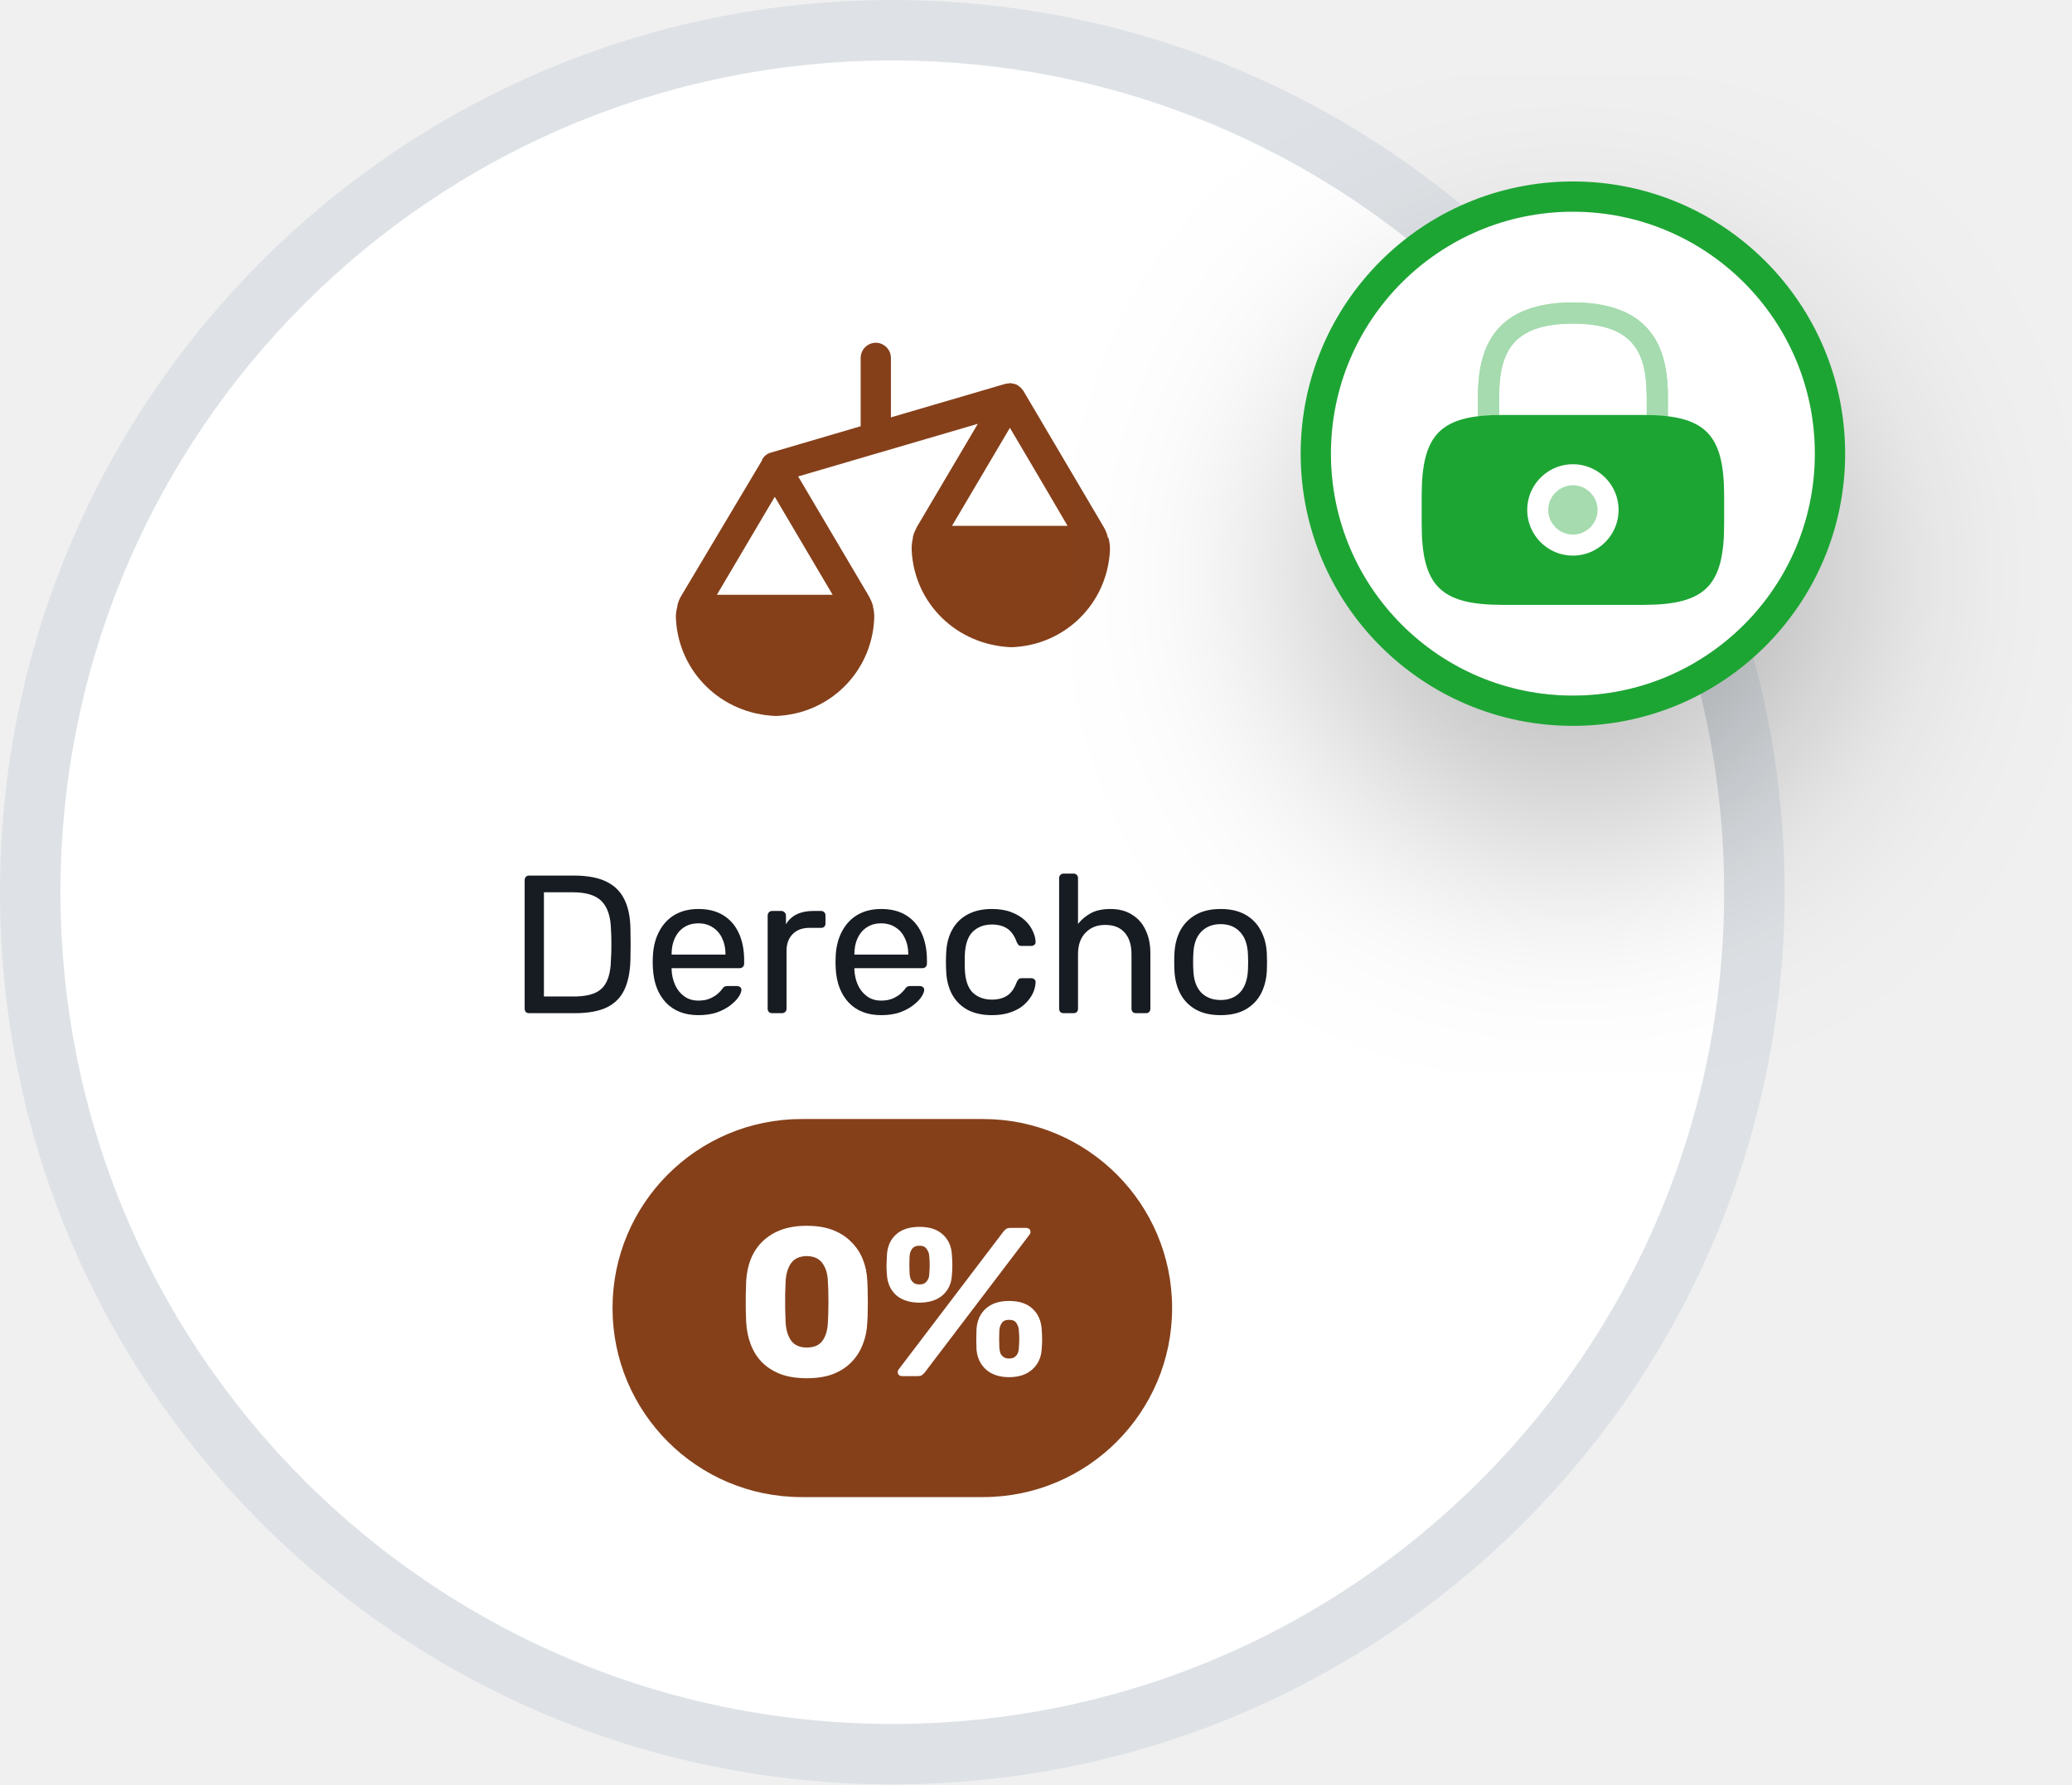
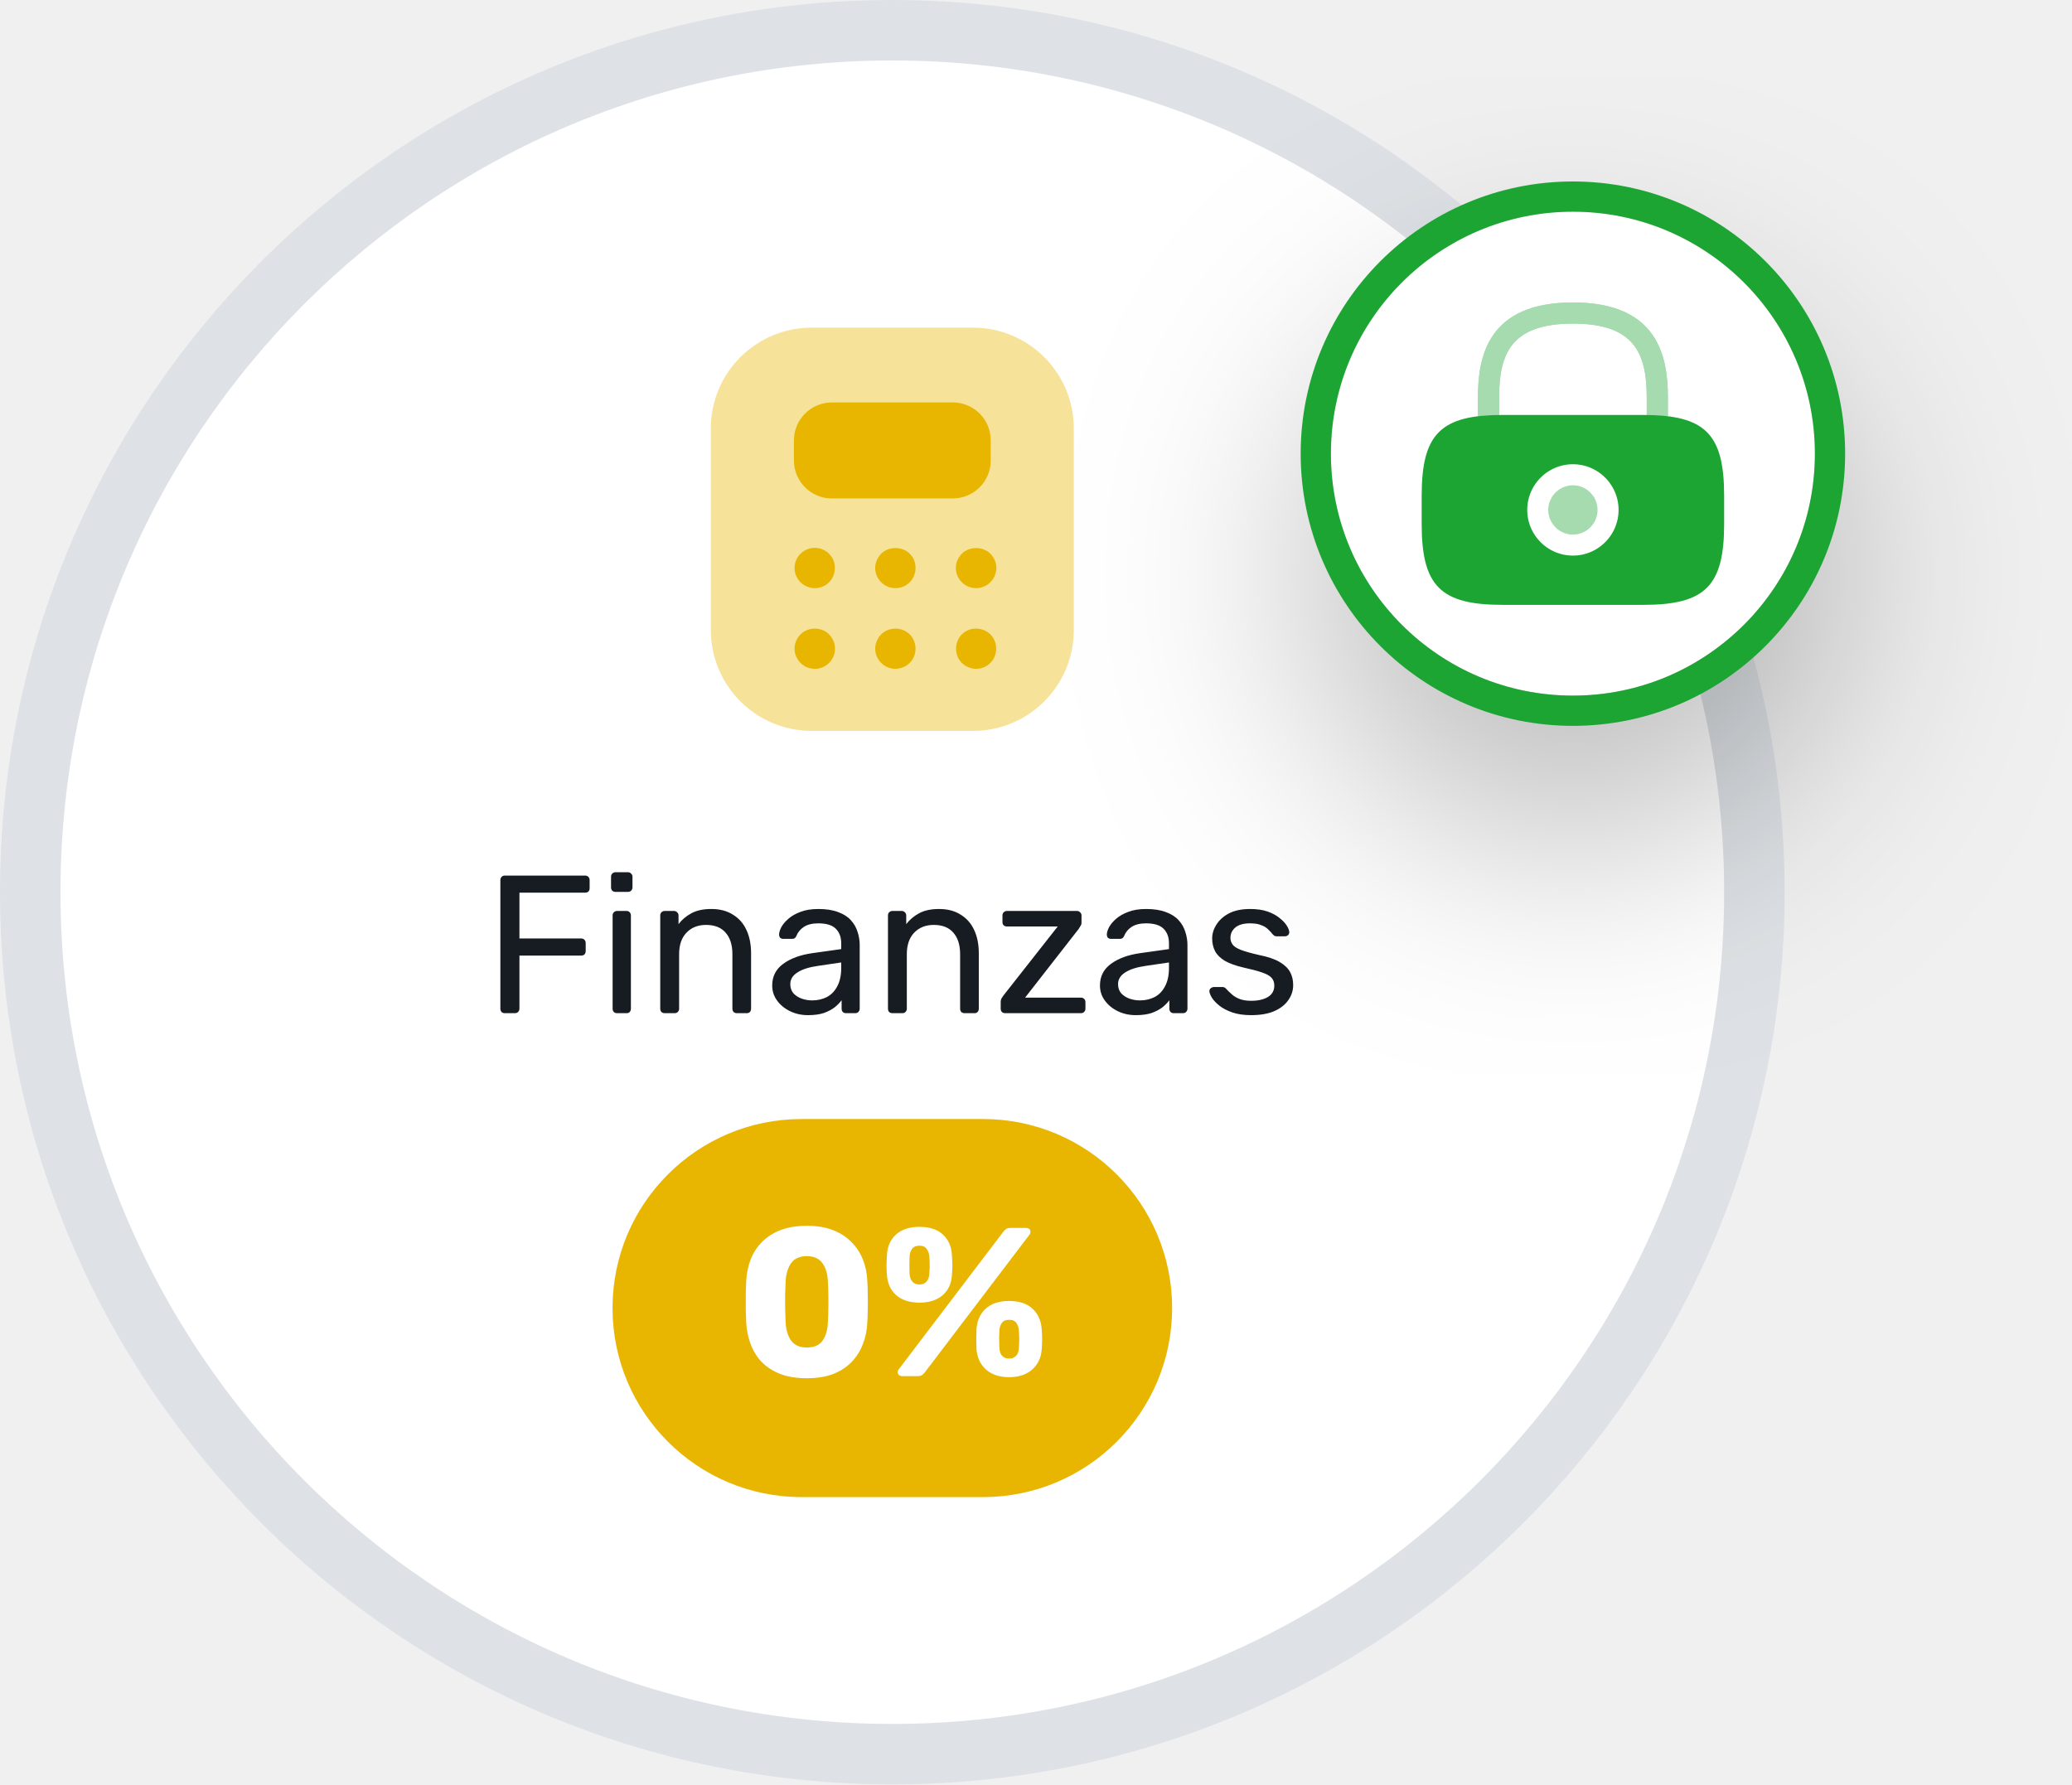
<svg xmlns="http://www.w3.org/2000/svg" width="137" height="118" viewBox="0 0 137 118" fill="none">
  <rect x="2" y="2" width="114" height="114" rx="57" fill="white" />
  <rect x="2" y="2" width="114" height="114" rx="57" stroke="#DEE2E6" stroke-width="4" />
-   <g clip-path="url(#clip0_15958_19602)">
-     <mask id="mask0_15958_19602" style="mask-type:luminance" maskUnits="userSpaceOnUse" x="43" y="19" width="32" height="32">
+   <g clip-path="url(#clip0_15958_19600)">
+     <mask id="mask0_15958_19600" style="mask-type:luminance" maskUnits="userSpaceOnUse" x="43" y="19" width="32" height="32">
      <path d="M75 19H43V51H75V19Z" fill="white" />
    </mask>
-     <g mask="url(#mask0_15958_19602)">
-       <path d="M72.281 35.773H72.268" stroke="#85401A" stroke-width="1.5" stroke-linecap="round" stroke-linejoin="round" />
-       <path d="M45.734 40.333H45.721" stroke="#85401A" stroke-width="1.5" stroke-linecap="round" stroke-linejoin="round" />
-       <path d="M73.24 35.533V35.493C73.174 35.227 73.067 34.986 72.947 34.8C71.827 32.893 67.654 25.826 67.654 25.826C67.654 25.813 67.627 25.8 67.614 25.787C67.534 25.666 67.44 25.573 67.32 25.506C67.307 25.506 67.294 25.48 67.28 25.466C67.147 25.4 67 25.36 66.84 25.346C66.827 25.346 66.8 25.333 66.787 25.333C66.747 25.333 66.72 25.36 66.68 25.36C66.627 25.36 66.56 25.36 66.507 25.373L58.907 27.6V23.666C58.907 23.12 58.454 22.666 57.907 22.666C57.36 22.666 56.907 23.12 56.907 23.666V28.186L50.96 29.933C50.707 30 50.52 30.173 50.387 30.387V30.44L45.094 39.32C44.92 39.587 44.827 39.853 44.787 40.053V40.08V40.106C44.707 40.4 44.667 40.693 44.694 40.96C44.894 44.467 47.707 47.213 51.294 47.346C54.814 47.227 57.614 44.48 57.8 40.973C57.814 40.68 57.8 40.386 57.72 40.12V40.093V40.053C57.654 39.84 57.56 39.613 57.414 39.36L52.774 31.506L64.654 28.026L60.627 34.84C60.534 35.026 60.427 35.24 60.36 35.493C60.36 35.493 60.36 35.507 60.36 35.52V35.573C60.36 35.573 60.36 35.573 60.36 35.587C60.294 35.853 60.267 36.133 60.28 36.413C60.467 39.933 63.28 42.666 66.88 42.8C70.4 42.68 73.2 39.933 73.387 36.426C73.4 36.147 73.374 35.867 73.294 35.573L73.24 35.533ZM47.4 39.333L51.227 32.853L55.054 39.333H47.4ZM66.774 28.293C67.814 30.04 69.534 32.973 70.587 34.773H62.947L66.774 28.293Z" fill="#85401A" />
+     <g mask="url(#mask0_15958_19600)">
+       <path opacity="0.4" d="M53.667 48.333H64.333C68.013 48.333 71 45.346 71 41.666V28.333C71 24.653 68.013 21.666 64.333 21.666H53.667C49.987 21.666 47 24.653 47 28.333V41.666C47 45.346 49.987 48.333 53.667 48.333Z" fill="#E8B600" />
+       <path d="M63.001 26.614H55.001C53.627 26.614 52.494 27.734 52.494 29.121V30.454C52.494 31.828 53.614 32.961 55.001 32.961H63.001C64.374 32.961 65.507 31.841 65.507 30.454V29.121C65.507 27.734 64.387 26.614 63.001 26.614Z" fill="#E8B600" />
+       <path d="M53.88 38.894C53.693 38.894 53.52 38.854 53.36 38.788C53.2 38.721 53.053 38.628 52.933 38.508C52.68 38.254 52.533 37.921 52.533 37.561C52.533 37.388 52.573 37.214 52.64 37.054C52.706 36.881 52.8 36.748 52.933 36.614C53.24 36.308 53.706 36.161 54.133 36.254C54.213 36.268 54.306 36.294 54.386 36.334C54.467 36.361 54.547 36.401 54.613 36.454C54.693 36.494 54.76 36.561 54.813 36.614C54.933 36.748 55.04 36.881 55.106 37.054C55.173 37.214 55.2 37.388 55.2 37.561C55.2 37.921 55.066 38.254 54.813 38.508C54.56 38.761 54.227 38.894 53.88 38.894Z" fill="#E8B600" />
+       <path d="M59.2 38.892C58.854 38.892 58.52 38.759 58.267 38.505C58.014 38.252 57.867 37.919 57.867 37.559C57.867 37.212 58.014 36.865 58.267 36.612C58.761 36.119 59.654 36.119 60.147 36.612C60.267 36.745 60.374 36.879 60.441 37.052C60.507 37.212 60.534 37.386 60.534 37.559C60.534 37.919 60.401 38.252 60.147 38.505C59.894 38.759 59.56 38.892 59.2 38.892Z" fill="#E8B600" />
+       <path d="M64.533 38.892C64.186 38.892 63.853 38.759 63.599 38.505C63.346 38.252 63.199 37.919 63.199 37.559C63.199 37.212 63.346 36.865 63.599 36.612C64.093 36.119 64.986 36.119 65.479 36.612C65.733 36.865 65.879 37.212 65.879 37.559C65.879 37.732 65.839 37.906 65.773 38.066C65.706 38.225 65.613 38.372 65.479 38.505C65.226 38.759 64.893 38.892 64.533 38.892Z" fill="#E8B600" />
+       <path d="M53.88 44.227C53.52 44.227 53.187 44.094 52.933 43.841C52.68 43.587 52.533 43.254 52.533 42.894C52.533 42.547 52.68 42.201 52.933 41.947C53.053 41.827 53.2 41.734 53.36 41.667C53.693 41.534 54.053 41.534 54.386 41.667C54.467 41.694 54.547 41.734 54.613 41.787C54.693 41.827 54.76 41.894 54.813 41.947C55.066 42.201 55.213 42.547 55.213 42.894C55.213 43.254 55.066 43.587 54.813 43.841C54.56 44.094 54.227 44.227 53.88 44.227Z" fill="#E8B600" />
+       <path d="M59.2 44.227C58.854 44.227 58.52 44.093 58.267 43.84C58.014 43.587 57.867 43.253 57.867 42.893C57.867 42.8 57.88 42.72 57.894 42.627C57.92 42.547 57.947 42.467 57.974 42.387C58.014 42.307 58.054 42.227 58.094 42.147C58.147 42.08 58.2 42.013 58.267 41.947C58.387 41.827 58.534 41.733 58.694 41.667C59.187 41.467 59.774 41.573 60.147 41.947C60.401 42.2 60.534 42.547 60.534 42.893C60.534 43.253 60.401 43.587 60.147 43.84C60.027 43.96 59.88 44.053 59.721 44.12C59.56 44.187 59.387 44.227 59.2 44.227Z" fill="#E8B600" />
+       <path d="M64.533 44.227C64.36 44.227 64.186 44.187 64.026 44.12C63.866 44.053 63.72 43.96 63.6 43.84C63.346 43.587 63.213 43.253 63.213 42.893C63.213 42.547 63.346 42.2 63.6 41.947C63.96 41.573 64.56 41.467 65.053 41.667C65.213 41.733 65.36 41.827 65.48 41.947C65.733 42.2 65.866 42.547 65.866 42.893C65.866 43.253 65.733 43.587 65.48 43.84C65.226 44.093 64.893 44.227 64.533 44.227Z" fill="#E8B600" />
    </g>
  </g>
-   <path d="M34.989 67C34.893 67 34.82 66.974 34.768 66.922C34.716 66.861 34.69 66.788 34.69 66.701V58.212C34.69 58.117 34.716 58.043 34.768 57.991C34.82 57.93 34.893 57.9 34.989 57.9H37.94C38.832 57.9 39.552 58.034 40.098 58.303C40.644 58.572 41.042 58.97 41.294 59.499C41.545 60.019 41.675 60.66 41.684 61.423C41.692 61.813 41.697 62.155 41.697 62.45C41.697 62.745 41.692 63.083 41.684 63.464C41.666 64.261 41.532 64.924 41.281 65.453C41.038 65.973 40.648 66.363 40.111 66.623C39.582 66.874 38.88 67 38.005 67H34.989ZM35.964 65.895H37.94C38.538 65.895 39.014 65.813 39.37 65.648C39.725 65.483 39.981 65.219 40.137 64.855C40.301 64.491 40.388 64.01 40.397 63.412C40.414 63.152 40.423 62.927 40.423 62.736C40.423 62.537 40.423 62.342 40.423 62.151C40.423 61.952 40.414 61.726 40.397 61.475C40.379 60.634 40.18 60.015 39.799 59.616C39.417 59.209 38.776 59.005 37.875 59.005H35.964V65.895ZM46.175 67.13C45.282 67.13 44.571 66.857 44.042 66.311C43.514 65.756 43.224 65.002 43.172 64.049C43.163 63.936 43.158 63.793 43.158 63.62C43.158 63.438 43.163 63.291 43.172 63.178C43.206 62.563 43.349 62.025 43.6 61.566C43.852 61.098 44.194 60.738 44.627 60.487C45.069 60.236 45.585 60.11 46.175 60.11C46.833 60.11 47.383 60.249 47.825 60.526C48.276 60.803 48.618 61.198 48.852 61.709C49.087 62.22 49.203 62.818 49.203 63.503V63.724C49.203 63.819 49.173 63.893 49.112 63.945C49.06 63.997 48.991 64.023 48.904 64.023H44.407C44.407 64.032 44.407 64.049 44.407 64.075C44.407 64.101 44.407 64.123 44.407 64.14C44.424 64.495 44.502 64.829 44.641 65.141C44.779 65.444 44.978 65.691 45.239 65.882C45.498 66.073 45.81 66.168 46.175 66.168C46.486 66.168 46.746 66.12 46.955 66.025C47.163 65.93 47.331 65.826 47.462 65.713C47.592 65.592 47.678 65.501 47.721 65.44C47.8 65.327 47.86 65.262 47.904 65.245C47.947 65.219 48.016 65.206 48.111 65.206H48.736C48.822 65.206 48.892 65.232 48.944 65.284C49.004 65.327 49.03 65.392 49.022 65.479C49.013 65.609 48.944 65.769 48.813 65.96C48.684 66.142 48.497 66.324 48.255 66.506C48.012 66.688 47.717 66.84 47.37 66.961C47.024 67.074 46.625 67.13 46.175 67.13ZM44.407 63.126H47.968V63.087C47.968 62.697 47.895 62.35 47.748 62.047C47.609 61.744 47.405 61.505 47.136 61.332C46.868 61.15 46.547 61.059 46.175 61.059C45.802 61.059 45.481 61.15 45.212 61.332C44.953 61.505 44.753 61.744 44.614 62.047C44.476 62.35 44.407 62.697 44.407 63.087V63.126ZM51.057 67C50.97 67 50.897 66.974 50.836 66.922C50.784 66.861 50.758 66.788 50.758 66.701V60.552C50.758 60.465 50.784 60.392 50.836 60.331C50.897 60.27 50.97 60.24 51.057 60.24H51.655C51.742 60.24 51.815 60.27 51.876 60.331C51.937 60.392 51.967 60.465 51.967 60.552V61.124C52.14 60.829 52.379 60.608 52.682 60.461C52.985 60.314 53.349 60.24 53.774 60.24H54.294C54.381 60.24 54.45 60.27 54.502 60.331C54.554 60.383 54.58 60.452 54.58 60.539V61.072C54.58 61.159 54.554 61.228 54.502 61.28C54.45 61.332 54.381 61.358 54.294 61.358H53.514C53.046 61.358 52.678 61.497 52.409 61.774C52.14 62.043 52.006 62.411 52.006 62.879V66.701C52.006 66.788 51.976 66.861 51.915 66.922C51.854 66.974 51.781 67 51.694 67H51.057ZM58.26 67.13C57.368 67.13 56.657 66.857 56.128 66.311C55.6 65.756 55.309 65.002 55.257 64.049C55.249 63.936 55.244 63.793 55.244 63.62C55.244 63.438 55.249 63.291 55.257 63.178C55.292 62.563 55.435 62.025 55.686 61.566C55.938 61.098 56.28 60.738 56.713 60.487C57.155 60.236 57.671 60.11 58.26 60.11C58.919 60.11 59.469 60.249 59.911 60.526C60.362 60.803 60.704 61.198 60.938 61.709C61.172 62.22 61.289 62.818 61.289 63.503V63.724C61.289 63.819 61.259 63.893 61.198 63.945C61.146 63.997 61.077 64.023 60.99 64.023H56.492C56.492 64.032 56.492 64.049 56.492 64.075C56.492 64.101 56.492 64.123 56.492 64.14C56.51 64.495 56.588 64.829 56.726 65.141C56.865 65.444 57.064 65.691 57.324 65.882C57.584 66.073 57.896 66.168 58.26 66.168C58.572 66.168 58.832 66.12 59.04 66.025C59.248 65.93 59.417 65.826 59.547 65.713C59.677 65.592 59.764 65.501 59.807 65.44C59.885 65.327 59.946 65.262 59.989 65.245C60.033 65.219 60.102 65.206 60.197 65.206H60.821C60.908 65.206 60.977 65.232 61.029 65.284C61.09 65.327 61.116 65.392 61.107 65.479C61.099 65.609 61.029 65.769 60.899 65.96C60.769 66.142 60.583 66.324 60.34 66.506C60.098 66.688 59.803 66.84 59.456 66.961C59.11 67.074 58.711 67.13 58.26 67.13ZM56.492 63.126H60.054V63.087C60.054 62.697 59.981 62.35 59.833 62.047C59.695 61.744 59.491 61.505 59.222 61.332C58.954 61.15 58.633 61.059 58.26 61.059C57.888 61.059 57.567 61.15 57.298 61.332C57.038 61.505 56.839 61.744 56.7 62.047C56.562 62.35 56.492 62.697 56.492 63.087V63.126ZM65.574 67.13C64.959 67.13 64.425 67.013 63.975 66.779C63.533 66.536 63.191 66.194 62.948 65.752C62.705 65.301 62.575 64.764 62.558 64.14C62.549 64.01 62.545 63.837 62.545 63.62C62.545 63.403 62.549 63.23 62.558 63.1C62.575 62.476 62.705 61.943 62.948 61.501C63.191 61.05 63.533 60.708 63.975 60.474C64.425 60.231 64.959 60.11 65.574 60.11C66.076 60.11 66.505 60.179 66.861 60.318C67.225 60.457 67.524 60.634 67.758 60.851C67.992 61.068 68.165 61.302 68.278 61.553C68.399 61.804 68.464 62.043 68.473 62.268C68.481 62.355 68.456 62.424 68.395 62.476C68.334 62.528 68.26 62.554 68.174 62.554H67.55C67.463 62.554 67.398 62.537 67.355 62.502C67.311 62.459 67.268 62.389 67.225 62.294C67.069 61.869 66.856 61.57 66.588 61.397C66.319 61.224 65.986 61.137 65.587 61.137C65.067 61.137 64.642 61.297 64.313 61.618C63.992 61.939 63.819 62.454 63.793 63.165C63.784 63.477 63.784 63.78 63.793 64.075C63.819 64.794 63.992 65.314 64.313 65.635C64.642 65.947 65.067 66.103 65.587 66.103C65.986 66.103 66.319 66.016 66.588 65.843C66.856 65.67 67.069 65.371 67.225 64.946C67.268 64.851 67.311 64.786 67.355 64.751C67.398 64.708 67.463 64.686 67.55 64.686H68.174C68.26 64.686 68.334 64.712 68.395 64.764C68.456 64.816 68.481 64.885 68.473 64.972C68.464 65.154 68.425 65.34 68.356 65.531C68.287 65.722 68.174 65.917 68.018 66.116C67.871 66.307 67.684 66.48 67.459 66.636C67.234 66.783 66.96 66.905 66.64 67C66.328 67.087 65.972 67.13 65.574 67.13ZM70.329 67C70.242 67 70.168 66.974 70.108 66.922C70.056 66.861 70.03 66.788 70.03 66.701V58.069C70.03 57.982 70.056 57.913 70.108 57.861C70.168 57.8 70.242 57.77 70.329 57.77H70.979C71.074 57.77 71.148 57.8 71.2 57.861C71.252 57.913 71.278 57.982 71.278 58.069V61.098C71.512 60.803 71.798 60.565 72.136 60.383C72.474 60.201 72.903 60.11 73.423 60.11C73.986 60.11 74.463 60.236 74.853 60.487C75.251 60.73 75.55 61.072 75.75 61.514C75.958 61.947 76.062 62.454 76.062 63.035V66.701C76.062 66.788 76.036 66.861 75.984 66.922C75.932 66.974 75.858 67 75.763 67H75.113C75.026 67 74.952 66.974 74.892 66.922C74.84 66.861 74.814 66.788 74.814 66.701V63.1C74.814 62.493 74.666 62.021 74.372 61.683C74.077 61.336 73.644 61.163 73.072 61.163C72.534 61.163 72.101 61.336 71.772 61.683C71.442 62.021 71.278 62.493 71.278 63.1V66.701C71.278 66.788 71.252 66.861 71.2 66.922C71.148 66.974 71.074 67 70.979 67H70.329ZM80.708 67.13C80.049 67.13 79.499 67.004 79.057 66.753C78.615 66.502 78.277 66.155 78.043 65.713C77.809 65.262 77.679 64.751 77.653 64.179C77.644 64.032 77.64 63.845 77.64 63.62C77.64 63.386 77.644 63.2 77.653 63.061C77.679 62.48 77.809 61.969 78.043 61.527C78.285 61.085 78.628 60.738 79.07 60.487C79.512 60.236 80.058 60.11 80.708 60.11C81.358 60.11 81.904 60.236 82.346 60.487C82.788 60.738 83.126 61.085 83.36 61.527C83.602 61.969 83.737 62.48 83.763 63.061C83.771 63.2 83.776 63.386 83.776 63.62C83.776 63.845 83.771 64.032 83.763 64.179C83.737 64.751 83.607 65.262 83.373 65.713C83.139 66.155 82.801 66.502 82.359 66.753C81.917 67.004 81.366 67.13 80.708 67.13ZM80.708 66.129C81.245 66.129 81.674 65.96 81.995 65.622C82.315 65.275 82.489 64.773 82.515 64.114C82.523 63.984 82.528 63.819 82.528 63.62C82.528 63.421 82.523 63.256 82.515 63.126C82.489 62.467 82.315 61.969 81.995 61.631C81.674 61.284 81.245 61.111 80.708 61.111C80.17 61.111 79.737 61.284 79.408 61.631C79.087 61.969 78.918 62.467 78.901 63.126C78.892 63.256 78.888 63.421 78.888 63.62C78.888 63.819 78.892 63.984 78.901 64.114C78.918 64.773 79.087 65.275 79.408 65.622C79.737 65.96 80.17 66.129 80.708 66.129Z" fill="#171B22" />
-   <rect x="40.5" y="74" width="37" height="25" rx="12.5" fill="#85401A" />
+   <path d="M33.383 67C33.287 67 33.214 66.974 33.162 66.922C33.11 66.861 33.084 66.788 33.084 66.701V58.212C33.084 58.117 33.11 58.043 33.162 57.991C33.214 57.93 33.287 57.9 33.383 57.9H38.687C38.782 57.9 38.856 57.93 38.908 57.991C38.96 58.043 38.986 58.117 38.986 58.212V58.732C38.986 58.827 38.96 58.901 38.908 58.953C38.856 59.005 38.782 59.031 38.687 59.031H34.345V62.06H38.427C38.522 62.06 38.596 62.09 38.648 62.151C38.7 62.203 38.726 62.277 38.726 62.372V62.892C38.726 62.979 38.7 63.052 38.648 63.113C38.596 63.165 38.522 63.191 38.427 63.191H34.345V66.701C34.345 66.788 34.314 66.861 34.254 66.922C34.202 66.974 34.128 67 34.033 67H33.383ZM40.805 67C40.719 67 40.645 66.974 40.584 66.922C40.532 66.861 40.506 66.788 40.506 66.701V60.539C40.506 60.452 40.532 60.383 40.584 60.331C40.645 60.27 40.719 60.24 40.805 60.24H41.429C41.516 60.24 41.585 60.27 41.637 60.331C41.689 60.383 41.715 60.452 41.715 60.539V66.701C41.715 66.788 41.689 66.861 41.637 66.922C41.585 66.974 41.516 67 41.429 67H40.805ZM40.701 58.979C40.615 58.979 40.541 58.953 40.48 58.901C40.428 58.84 40.402 58.767 40.402 58.68V57.978C40.402 57.891 40.428 57.822 40.48 57.77C40.541 57.709 40.615 57.679 40.701 57.679H41.52C41.607 57.679 41.676 57.709 41.728 57.77C41.789 57.822 41.819 57.891 41.819 57.978V58.68C41.819 58.767 41.789 58.84 41.728 58.901C41.676 58.953 41.607 58.979 41.52 58.979H40.701ZM43.954 67C43.867 67 43.794 66.974 43.733 66.922C43.681 66.861 43.655 66.788 43.655 66.701V60.539C43.655 60.452 43.681 60.383 43.733 60.331C43.794 60.27 43.867 60.24 43.954 60.24H44.565C44.651 60.24 44.721 60.27 44.773 60.331C44.834 60.383 44.864 60.452 44.864 60.539V61.111C45.089 60.816 45.371 60.578 45.709 60.396C46.056 60.205 46.498 60.11 47.035 60.11C47.598 60.11 48.075 60.236 48.465 60.487C48.864 60.73 49.163 61.072 49.362 61.514C49.561 61.947 49.661 62.454 49.661 63.035V66.701C49.661 66.788 49.635 66.861 49.583 66.922C49.531 66.974 49.462 67 49.375 67H48.725C48.638 67 48.565 66.974 48.504 66.922C48.452 66.861 48.426 66.788 48.426 66.701V63.1C48.426 62.493 48.279 62.021 47.984 61.683C47.689 61.336 47.256 61.163 46.684 61.163C46.147 61.163 45.713 61.336 45.384 61.683C45.063 62.021 44.903 62.493 44.903 63.1V66.701C44.903 66.788 44.873 66.861 44.812 66.922C44.76 66.974 44.691 67 44.604 67H43.954ZM53.424 67.13C52.99 67.13 52.596 67.043 52.241 66.87C51.885 66.697 51.599 66.463 51.383 66.168C51.166 65.873 51.058 65.54 51.058 65.167C51.058 64.569 51.3 64.092 51.786 63.737C52.271 63.382 52.904 63.148 53.684 63.035L55.621 62.762V62.385C55.621 61.969 55.499 61.644 55.257 61.41C55.023 61.176 54.637 61.059 54.1 61.059C53.71 61.059 53.393 61.137 53.151 61.293C52.917 61.449 52.752 61.648 52.657 61.891C52.605 62.021 52.514 62.086 52.384 62.086H51.799C51.703 62.086 51.63 62.06 51.578 62.008C51.534 61.947 51.513 61.878 51.513 61.8C51.513 61.67 51.56 61.51 51.656 61.319C51.76 61.128 51.916 60.942 52.124 60.76C52.332 60.578 52.596 60.426 52.917 60.305C53.246 60.175 53.645 60.11 54.113 60.11C54.633 60.11 55.07 60.179 55.426 60.318C55.781 60.448 56.058 60.626 56.258 60.851C56.466 61.076 56.613 61.332 56.7 61.618C56.795 61.904 56.843 62.194 56.843 62.489V66.701C56.843 66.788 56.812 66.861 56.752 66.922C56.7 66.974 56.63 67 56.544 67H55.946C55.85 67 55.777 66.974 55.725 66.922C55.673 66.861 55.647 66.788 55.647 66.701V66.142C55.534 66.298 55.382 66.454 55.192 66.61C55.001 66.757 54.763 66.883 54.477 66.987C54.191 67.082 53.84 67.13 53.424 67.13ZM53.697 66.155C54.052 66.155 54.377 66.081 54.672 65.934C54.966 65.778 55.196 65.54 55.361 65.219C55.534 64.898 55.621 64.495 55.621 64.01V63.646L54.113 63.867C53.497 63.954 53.034 64.101 52.722 64.309C52.41 64.508 52.254 64.764 52.254 65.076C52.254 65.319 52.323 65.522 52.462 65.687C52.609 65.843 52.791 65.96 53.008 66.038C53.233 66.116 53.463 66.155 53.697 66.155ZM59.011 67C58.924 67 58.85 66.974 58.789 66.922C58.737 66.861 58.712 66.788 58.712 66.701V60.539C58.712 60.452 58.737 60.383 58.789 60.331C58.85 60.27 58.924 60.24 59.011 60.24H59.621C59.708 60.24 59.778 60.27 59.83 60.331C59.89 60.383 59.92 60.452 59.92 60.539V61.111C60.146 60.816 60.428 60.578 60.766 60.396C61.112 60.205 61.554 60.11 62.092 60.11C62.655 60.11 63.132 60.236 63.522 60.487C63.92 60.73 64.219 61.072 64.418 61.514C64.618 61.947 64.718 62.454 64.718 63.035V66.701C64.718 66.788 64.692 66.861 64.639 66.922C64.588 66.974 64.518 67 64.431 67H63.782C63.695 67 63.621 66.974 63.56 66.922C63.508 66.861 63.483 66.788 63.483 66.701V63.1C63.483 62.493 63.335 62.021 63.041 61.683C62.746 61.336 62.312 61.163 61.74 61.163C61.203 61.163 60.77 61.336 60.441 61.683C60.12 62.021 59.959 62.493 59.959 63.1V66.701C59.959 66.788 59.929 66.861 59.868 66.922C59.816 66.974 59.747 67 59.66 67H59.011ZM66.465 67C66.379 67 66.305 66.974 66.244 66.922C66.192 66.861 66.166 66.788 66.166 66.701V66.246C66.166 66.168 66.184 66.094 66.218 66.025C66.262 65.956 66.305 65.891 66.348 65.83L69.936 61.267H66.582C66.496 61.267 66.422 61.241 66.361 61.189C66.309 61.137 66.283 61.063 66.283 60.968V60.539C66.283 60.452 66.309 60.383 66.361 60.331C66.422 60.27 66.496 60.24 66.582 60.24H71.21C71.297 60.24 71.366 60.27 71.418 60.331C71.479 60.383 71.509 60.452 71.509 60.539V61.02C71.509 61.098 71.488 61.167 71.444 61.228C71.41 61.289 71.371 61.354 71.327 61.423L67.778 65.973H71.47C71.557 65.973 71.626 65.999 71.678 66.051C71.739 66.103 71.769 66.177 71.769 66.272V66.701C71.769 66.788 71.739 66.861 71.678 66.922C71.626 66.974 71.557 67 71.47 67H66.465ZM75.095 67.13C74.661 67.13 74.267 67.043 73.912 66.87C73.556 66.697 73.27 66.463 73.054 66.168C72.837 65.873 72.729 65.54 72.729 65.167C72.729 64.569 72.971 64.092 73.457 63.737C73.942 63.382 74.575 63.148 75.355 63.035L77.292 62.762V62.385C77.292 61.969 77.17 61.644 76.928 61.41C76.694 61.176 76.308 61.059 75.771 61.059C75.381 61.059 75.064 61.137 74.822 61.293C74.588 61.449 74.423 61.648 74.328 61.891C74.276 62.021 74.185 62.086 74.055 62.086H73.47C73.374 62.086 73.301 62.06 73.249 62.008C73.205 61.947 73.184 61.878 73.184 61.8C73.184 61.67 73.231 61.51 73.327 61.319C73.431 61.128 73.587 60.942 73.795 60.76C74.003 60.578 74.267 60.426 74.588 60.305C74.917 60.175 75.316 60.11 75.784 60.11C76.304 60.11 76.741 60.179 77.097 60.318C77.452 60.448 77.729 60.626 77.929 60.851C78.137 61.076 78.284 61.332 78.371 61.618C78.466 61.904 78.514 62.194 78.514 62.489V66.701C78.514 66.788 78.483 66.861 78.423 66.922C78.371 66.974 78.301 67 78.215 67H77.617C77.521 67 77.448 66.974 77.396 66.922C77.344 66.861 77.318 66.788 77.318 66.701V66.142C77.205 66.298 77.053 66.454 76.863 66.61C76.672 66.757 76.434 66.883 76.148 66.987C75.862 67.082 75.511 67.13 75.095 67.13ZM75.368 66.155C75.723 66.155 76.048 66.081 76.343 65.934C76.637 65.778 76.867 65.54 77.032 65.219C77.205 64.898 77.292 64.495 77.292 64.01V63.646L75.784 63.867C75.168 63.954 74.705 64.101 74.393 64.309C74.081 64.508 73.925 64.764 73.925 65.076C73.925 65.319 73.994 65.522 74.133 65.687C74.28 65.843 74.462 65.96 74.679 66.038C74.904 66.116 75.134 66.155 75.368 66.155ZM82.722 67.13C82.237 67.13 81.821 67.069 81.474 66.948C81.128 66.827 80.846 66.679 80.629 66.506C80.413 66.333 80.248 66.159 80.135 65.986C80.031 65.813 79.975 65.674 79.966 65.57C79.958 65.475 79.988 65.401 80.057 65.349C80.127 65.297 80.196 65.271 80.265 65.271H80.837C80.889 65.271 80.928 65.28 80.954 65.297C80.989 65.306 81.032 65.34 81.084 65.401C81.197 65.522 81.323 65.644 81.461 65.765C81.6 65.886 81.769 65.986 81.968 66.064C82.176 66.142 82.432 66.181 82.735 66.181C83.177 66.181 83.541 66.099 83.827 65.934C84.113 65.761 84.256 65.509 84.256 65.18C84.256 64.963 84.196 64.79 84.074 64.66C83.962 64.53 83.754 64.413 83.45 64.309C83.156 64.205 82.748 64.097 82.228 63.984C81.708 63.863 81.297 63.715 80.993 63.542C80.69 63.36 80.473 63.148 80.343 62.905C80.213 62.654 80.148 62.372 80.148 62.06C80.148 61.739 80.244 61.432 80.434 61.137C80.625 60.834 80.902 60.587 81.266 60.396C81.639 60.205 82.103 60.11 82.657 60.11C83.108 60.11 83.494 60.166 83.814 60.279C84.135 60.392 84.399 60.535 84.607 60.708C84.815 60.873 84.971 61.037 85.075 61.202C85.179 61.367 85.236 61.505 85.244 61.618C85.253 61.705 85.227 61.778 85.166 61.839C85.106 61.891 85.036 61.917 84.958 61.917H84.412C84.352 61.917 84.3 61.904 84.256 61.878C84.222 61.852 84.187 61.822 84.152 61.787C84.066 61.674 83.962 61.562 83.84 61.449C83.728 61.336 83.576 61.245 83.385 61.176C83.203 61.098 82.961 61.059 82.657 61.059C82.224 61.059 81.899 61.15 81.682 61.332C81.466 61.514 81.357 61.744 81.357 62.021C81.357 62.186 81.405 62.333 81.5 62.463C81.596 62.593 81.778 62.71 82.046 62.814C82.315 62.918 82.714 63.031 83.242 63.152C83.814 63.265 84.265 63.416 84.594 63.607C84.924 63.798 85.158 64.019 85.296 64.27C85.435 64.521 85.504 64.812 85.504 65.141C85.504 65.505 85.396 65.839 85.179 66.142C84.971 66.445 84.659 66.688 84.243 66.87C83.836 67.043 83.329 67.13 82.722 67.13Z" fill="#171B22" />
+   <rect x="40.5" y="74" width="37" height="25" rx="12.5" fill="#E8B600" />
  <path d="M53.342 91.14C52.67 91.14 52.086 91.047 51.592 90.86C51.097 90.664 50.686 90.398 50.36 90.062C50.042 89.726 49.8 89.334 49.632 88.886C49.464 88.438 49.366 87.957 49.338 87.444C49.328 87.192 49.319 86.907 49.31 86.59C49.31 86.263 49.31 85.937 49.31 85.61C49.319 85.274 49.328 84.975 49.338 84.714C49.366 84.201 49.464 83.725 49.632 83.286C49.809 82.838 50.061 82.451 50.388 82.124C50.724 81.788 51.134 81.527 51.62 81.34C52.114 81.153 52.688 81.06 53.342 81.06C54.004 81.06 54.578 81.153 55.064 81.34C55.549 81.527 55.955 81.788 56.282 82.124C56.618 82.451 56.874 82.838 57.052 83.286C57.229 83.725 57.327 84.201 57.346 84.714C57.364 84.975 57.374 85.274 57.374 85.61C57.383 85.937 57.383 86.263 57.374 86.59C57.374 86.907 57.364 87.192 57.346 87.444C57.327 87.957 57.229 88.438 57.052 88.886C56.884 89.334 56.636 89.726 56.31 90.062C55.992 90.398 55.586 90.664 55.092 90.86C54.606 91.047 54.023 91.14 53.342 91.14ZM53.342 89.11C53.827 89.11 54.177 88.956 54.392 88.648C54.616 88.331 54.732 87.906 54.742 87.374C54.76 87.103 54.77 86.819 54.77 86.52C54.779 86.221 54.779 85.923 54.77 85.624C54.77 85.325 54.76 85.05 54.742 84.798C54.732 84.285 54.616 83.869 54.392 83.552C54.177 83.235 53.827 83.071 53.342 83.062C52.856 83.071 52.506 83.235 52.292 83.552C52.077 83.869 51.96 84.285 51.942 84.798C51.932 85.05 51.923 85.325 51.914 85.624C51.914 85.923 51.914 86.221 51.914 86.52C51.923 86.819 51.932 87.103 51.942 87.374C51.96 87.906 52.082 88.331 52.306 88.648C52.53 88.956 52.875 89.11 53.342 89.11ZM59.679 91C59.465 91 59.357 90.907 59.357 90.72C59.357 90.664 59.376 90.613 59.413 90.566L66.329 81.466C66.395 81.382 66.46 81.317 66.525 81.27C66.591 81.223 66.689 81.2 66.819 81.2H67.813C68.028 81.2 68.135 81.293 68.135 81.48C68.135 81.536 68.117 81.587 68.079 81.634L61.163 90.734C61.098 90.818 61.033 90.883 60.967 90.93C60.902 90.977 60.804 91 60.673 91H59.679ZM66.721 91.07C66.087 91.07 65.578 90.902 65.195 90.566C64.822 90.23 64.612 89.782 64.565 89.222C64.556 88.979 64.551 88.765 64.551 88.578C64.551 88.391 64.556 88.167 64.565 87.906C64.603 87.337 64.803 86.884 65.167 86.548C65.541 86.203 66.059 86.03 66.721 86.03C67.393 86.03 67.911 86.203 68.275 86.548C68.639 86.884 68.84 87.337 68.877 87.906C68.896 88.167 68.905 88.391 68.905 88.578C68.905 88.765 68.896 88.979 68.877 89.222C68.84 89.782 68.63 90.23 68.247 90.566C67.865 90.902 67.356 91.07 66.721 91.07ZM66.721 89.838C66.88 89.838 67.001 89.805 67.085 89.74C67.179 89.675 67.249 89.591 67.295 89.488C67.342 89.376 67.365 89.259 67.365 89.138C67.384 88.923 67.393 88.727 67.393 88.55C67.393 88.373 67.384 88.181 67.365 87.976C67.356 87.799 67.305 87.64 67.211 87.5C67.118 87.351 66.955 87.276 66.721 87.276C66.488 87.276 66.325 87.351 66.231 87.5C66.138 87.64 66.087 87.799 66.077 87.976C66.068 88.181 66.063 88.373 66.063 88.55C66.063 88.727 66.068 88.923 66.077 89.138C66.087 89.259 66.11 89.376 66.147 89.488C66.194 89.591 66.264 89.675 66.357 89.74C66.451 89.805 66.572 89.838 66.721 89.838ZM60.799 86.142C60.155 86.142 59.642 85.979 59.259 85.652C58.886 85.316 58.681 84.868 58.643 84.308C58.625 84.065 58.615 83.855 58.615 83.678C58.625 83.491 58.634 83.267 58.643 83.006C58.671 82.437 58.867 81.984 59.231 81.648C59.605 81.303 60.127 81.13 60.799 81.13C61.471 81.13 61.989 81.303 62.353 81.648C62.717 81.984 62.913 82.437 62.941 83.006C62.96 83.267 62.969 83.491 62.969 83.678C62.969 83.855 62.96 84.065 62.941 84.308C62.913 84.868 62.708 85.316 62.325 85.652C61.943 85.979 61.434 86.142 60.799 86.142ZM60.799 84.938C60.949 84.938 61.07 84.905 61.163 84.84C61.257 84.765 61.327 84.677 61.373 84.574C61.42 84.462 61.443 84.35 61.443 84.238C61.462 84.023 61.471 83.827 61.471 83.65C61.471 83.473 61.462 83.281 61.443 83.076C61.434 82.899 61.378 82.74 61.275 82.6C61.182 82.451 61.023 82.376 60.799 82.376C60.566 82.376 60.398 82.451 60.295 82.6C60.202 82.74 60.151 82.899 60.141 83.076C60.132 83.281 60.127 83.473 60.127 83.65C60.127 83.827 60.132 84.023 60.141 84.238C60.151 84.35 60.174 84.462 60.211 84.574C60.258 84.677 60.328 84.765 60.421 84.84C60.515 84.905 60.641 84.938 60.799 84.938Z" fill="white" />
-   <g filter="url(#filter0_d_15958_19602)">
+   <g filter="url(#filter0_d_15958_19600)">
    <rect x="88" y="14" width="32" height="32" rx="16" fill="white" />
    <rect x="87" y="13" width="34" height="34" rx="17" stroke="#1DA534" stroke-width="2" />
    <path opacity="0.4" d="M103.999 32.84C104.485 32.84 104.879 33.234 104.879 33.72C104.879 34.206 104.485 34.6 103.999 34.6C103.513 34.599 103.119 34.206 103.119 33.72C103.119 33.234 103.513 32.84 103.999 32.84Z" fill="#1DA534" stroke="#1DA534" stroke-width="1.5" />
    <path d="M99.35 28.19H108.65C110.674 28.19 111.735 28.511 112.332 29.108C112.929 29.705 113.25 30.766 113.25 32.79V34.65C113.25 36.673 112.929 37.736 112.332 38.333C111.735 38.929 110.673 39.249 108.65 39.249H99.35C97.327 39.249 96.265 38.929 95.668 38.333C95.071 37.736 94.75 36.673 94.75 34.65V32.79C94.75 30.766 95.071 29.705 95.668 29.108C96.265 28.511 97.326 28.19 99.35 28.19ZM104 29.95C101.914 29.95 100.23 31.648 100.23 33.72C100.231 35.793 101.914 37.49 104 37.49C106.086 37.49 107.769 35.793 107.77 33.72C107.77 31.648 106.086 29.95 104 29.95Z" fill="#1DA534" stroke="#1DA534" stroke-width="1.5" />
    <g opacity="0.4">
-       <mask id="path-13-inside-1_15958_19602" fill="white">
+       <mask id="path-18-inside-1_15958_19600" fill="white">
        <path d="M99.121 27.45V26.28C99.121 23.35 99.951 21.4 104.001 21.4C108.051 21.4 108.881 23.35 108.881 26.28V27.45C109.391 27.46 109.851 27.48 110.281 27.54V26.28C110.281 23.58 109.631 20 104.001 20C98.371 20 97.721 23.58 97.721 26.28V27.53C98.141 27.48 98.611 27.45 99.121 27.45Z" />
      </mask>
      <path d="M99.121 27.45V26.28C99.121 23.35 99.951 21.4 104.001 21.4C108.051 21.4 108.881 23.35 108.881 26.28V27.45C109.391 27.46 109.851 27.48 110.281 27.54V26.28C110.281 23.58 109.631 20 104.001 20C98.371 20 97.721 23.58 97.721 26.28V27.53C98.141 27.48 98.611 27.45 99.121 27.45Z" fill="#1DA534" />
-       <path d="M99.121 27.45V28.95H100.621V27.45H99.121ZM108.881 27.45H107.381V28.921L108.851 28.95L108.881 27.45ZM110.281 27.54L110.073 29.026L111.781 29.264V27.54H110.281ZM110.281 26.28H108.781H110.281ZM97.721 27.53H96.221V29.219L97.898 29.02L97.721 27.53ZM99.121 27.45H100.621V26.28H99.121H97.621V27.45H99.121ZM99.121 26.28H100.621C100.621 24.883 100.837 24.129 101.193 23.703C101.498 23.338 102.182 22.9 104.001 22.9V21.4V19.9C101.769 19.9 100.014 20.436 98.891 21.779C97.82 23.061 97.621 24.747 97.621 26.28H99.121ZM104.001 21.4V22.9C105.819 22.9 106.504 23.338 106.809 23.703C107.165 24.129 107.381 24.883 107.381 26.28H108.881H110.381C110.381 24.747 110.182 23.061 109.11 21.779C107.988 20.436 106.232 19.9 104.001 19.9V21.4ZM108.881 26.28H107.381V27.45H108.881H110.381V26.28H108.881ZM108.881 27.45L108.851 28.95C109.349 28.959 109.735 28.979 110.073 29.026L110.281 27.54L110.488 26.054C109.966 25.982 109.433 25.96 108.91 25.95L108.881 27.45ZM110.281 27.54H111.781V26.28H110.281H108.781V27.54H110.281ZM110.281 26.28H111.781C111.781 24.867 111.625 22.895 110.479 21.265C109.257 19.525 107.156 18.5 104.001 18.5V20V21.5C106.475 21.5 107.515 22.265 108.025 22.99C108.611 23.825 108.781 24.993 108.781 26.28H110.281ZM104.001 20V18.5C100.845 18.5 98.745 19.525 97.522 21.265C96.376 22.895 96.221 24.867 96.221 26.28H97.721H99.221C99.221 24.993 99.39 23.825 99.977 22.99C100.487 22.265 101.526 21.5 104.001 21.5V20ZM97.721 26.28H96.221V27.53H97.721H99.221V26.28H97.721ZM97.721 27.53L97.898 29.02C98.258 28.977 98.669 28.95 99.121 28.95V27.45V25.95C98.552 25.95 98.023 25.983 97.543 26.041L97.721 27.53Z" fill="#1DA534" mask="url(#path-13-inside-1_15958_19602)" />
+       <path d="M99.121 27.45V28.95H100.621V27.45H99.121ZM108.881 27.45H107.381V28.921L108.851 28.95L108.881 27.45ZM110.281 27.54L110.073 29.026L111.781 29.264V27.54H110.281ZM110.281 26.28H108.781H110.281ZM97.721 27.53H96.221V29.219L97.898 29.02L97.721 27.53ZM99.121 27.45H100.621V26.28H99.121H97.621V27.45H99.121ZM99.121 26.28H100.621C100.621 24.883 100.837 24.129 101.193 23.703C101.498 23.338 102.182 22.9 104.001 22.9V21.4V19.9C101.769 19.9 100.014 20.436 98.891 21.779C97.82 23.061 97.621 24.747 97.621 26.28H99.121ZM104.001 21.4V22.9C105.819 22.9 106.504 23.338 106.809 23.703C107.165 24.129 107.381 24.883 107.381 26.28H108.881H110.381C110.381 24.747 110.182 23.061 109.11 21.779C107.988 20.436 106.232 19.9 104.001 19.9V21.4ZM108.881 26.28H107.381V27.45H108.881H110.381V26.28H108.881ZM108.881 27.45L108.851 28.95C109.349 28.959 109.735 28.979 110.073 29.026L110.281 27.54L110.488 26.054C109.966 25.982 109.433 25.96 108.91 25.95L108.881 27.45ZM110.281 27.54H111.781V26.28H110.281H108.781V27.54H110.281ZM110.281 26.28H111.781C111.781 24.867 111.625 22.895 110.479 21.265C109.257 19.525 107.156 18.5 104.001 18.5V20V21.5C106.475 21.5 107.515 22.265 108.025 22.99C108.611 23.825 108.781 24.993 108.781 26.28H110.281ZM104.001 20V18.5C100.845 18.5 98.745 19.525 97.522 21.265C96.376 22.895 96.221 24.867 96.221 26.28H97.721H99.221C99.221 24.993 99.39 23.825 99.977 22.99C100.487 22.265 101.526 21.5 104.001 21.5V20ZM97.721 26.28H96.221V27.53H97.721H99.221V26.28H97.721ZM97.721 27.53L97.898 29.02C98.258 28.977 98.669 28.95 99.121 28.95V27.45V25.95C98.552 25.95 98.023 25.983 97.543 26.041L97.721 27.53Z" fill="#1DA534" mask="url(#path-18-inside-1_15958_19600)" />
    </g>
  </g>
  <defs>
-     <filter id="filter0_d_15958_19602" x="71" y="5" width="66" height="66" filterUnits="userSpaceOnUse" color-interpolation-filters="sRGB">
+     <filter id="filter0_d_15958_19600" x="71" y="5" width="66" height="66" filterUnits="userSpaceOnUse" color-interpolation-filters="sRGB">
      <feFlood flood-opacity="0" result="BackgroundImageFix" />
      <feColorMatrix in="SourceAlpha" type="matrix" values="0 0 0 0 0 0 0 0 0 0 0 0 0 0 0 0 0 0 127 0" result="hardAlpha" />
      <feOffset dy="8" />
      <feGaussianBlur stdDeviation="7.5" />
      <feColorMatrix type="matrix" values="0 0 0 0 0 0 0 0 0 0 0 0 0 0 0 0 0 0 0.25 0" />
-       <feBlend mode="normal" in2="BackgroundImageFix" result="effect1_dropShadow_15958_19602" />
-       <feBlend mode="normal" in="SourceGraphic" in2="effect1_dropShadow_15958_19602" result="shape" />
+       <feBlend mode="normal" in2="BackgroundImageFix" result="effect1_dropShadow_15958_19600" />
+       <feBlend mode="normal" in="SourceGraphic" in2="effect1_dropShadow_15958_19600" result="shape" />
    </filter>
-     <clipPath id="clip0_15958_19602">
+     <clipPath id="clip0_15958_19600">
      <rect width="32" height="32" fill="white" transform="translate(43 19)" />
    </clipPath>
  </defs>
</svg>
